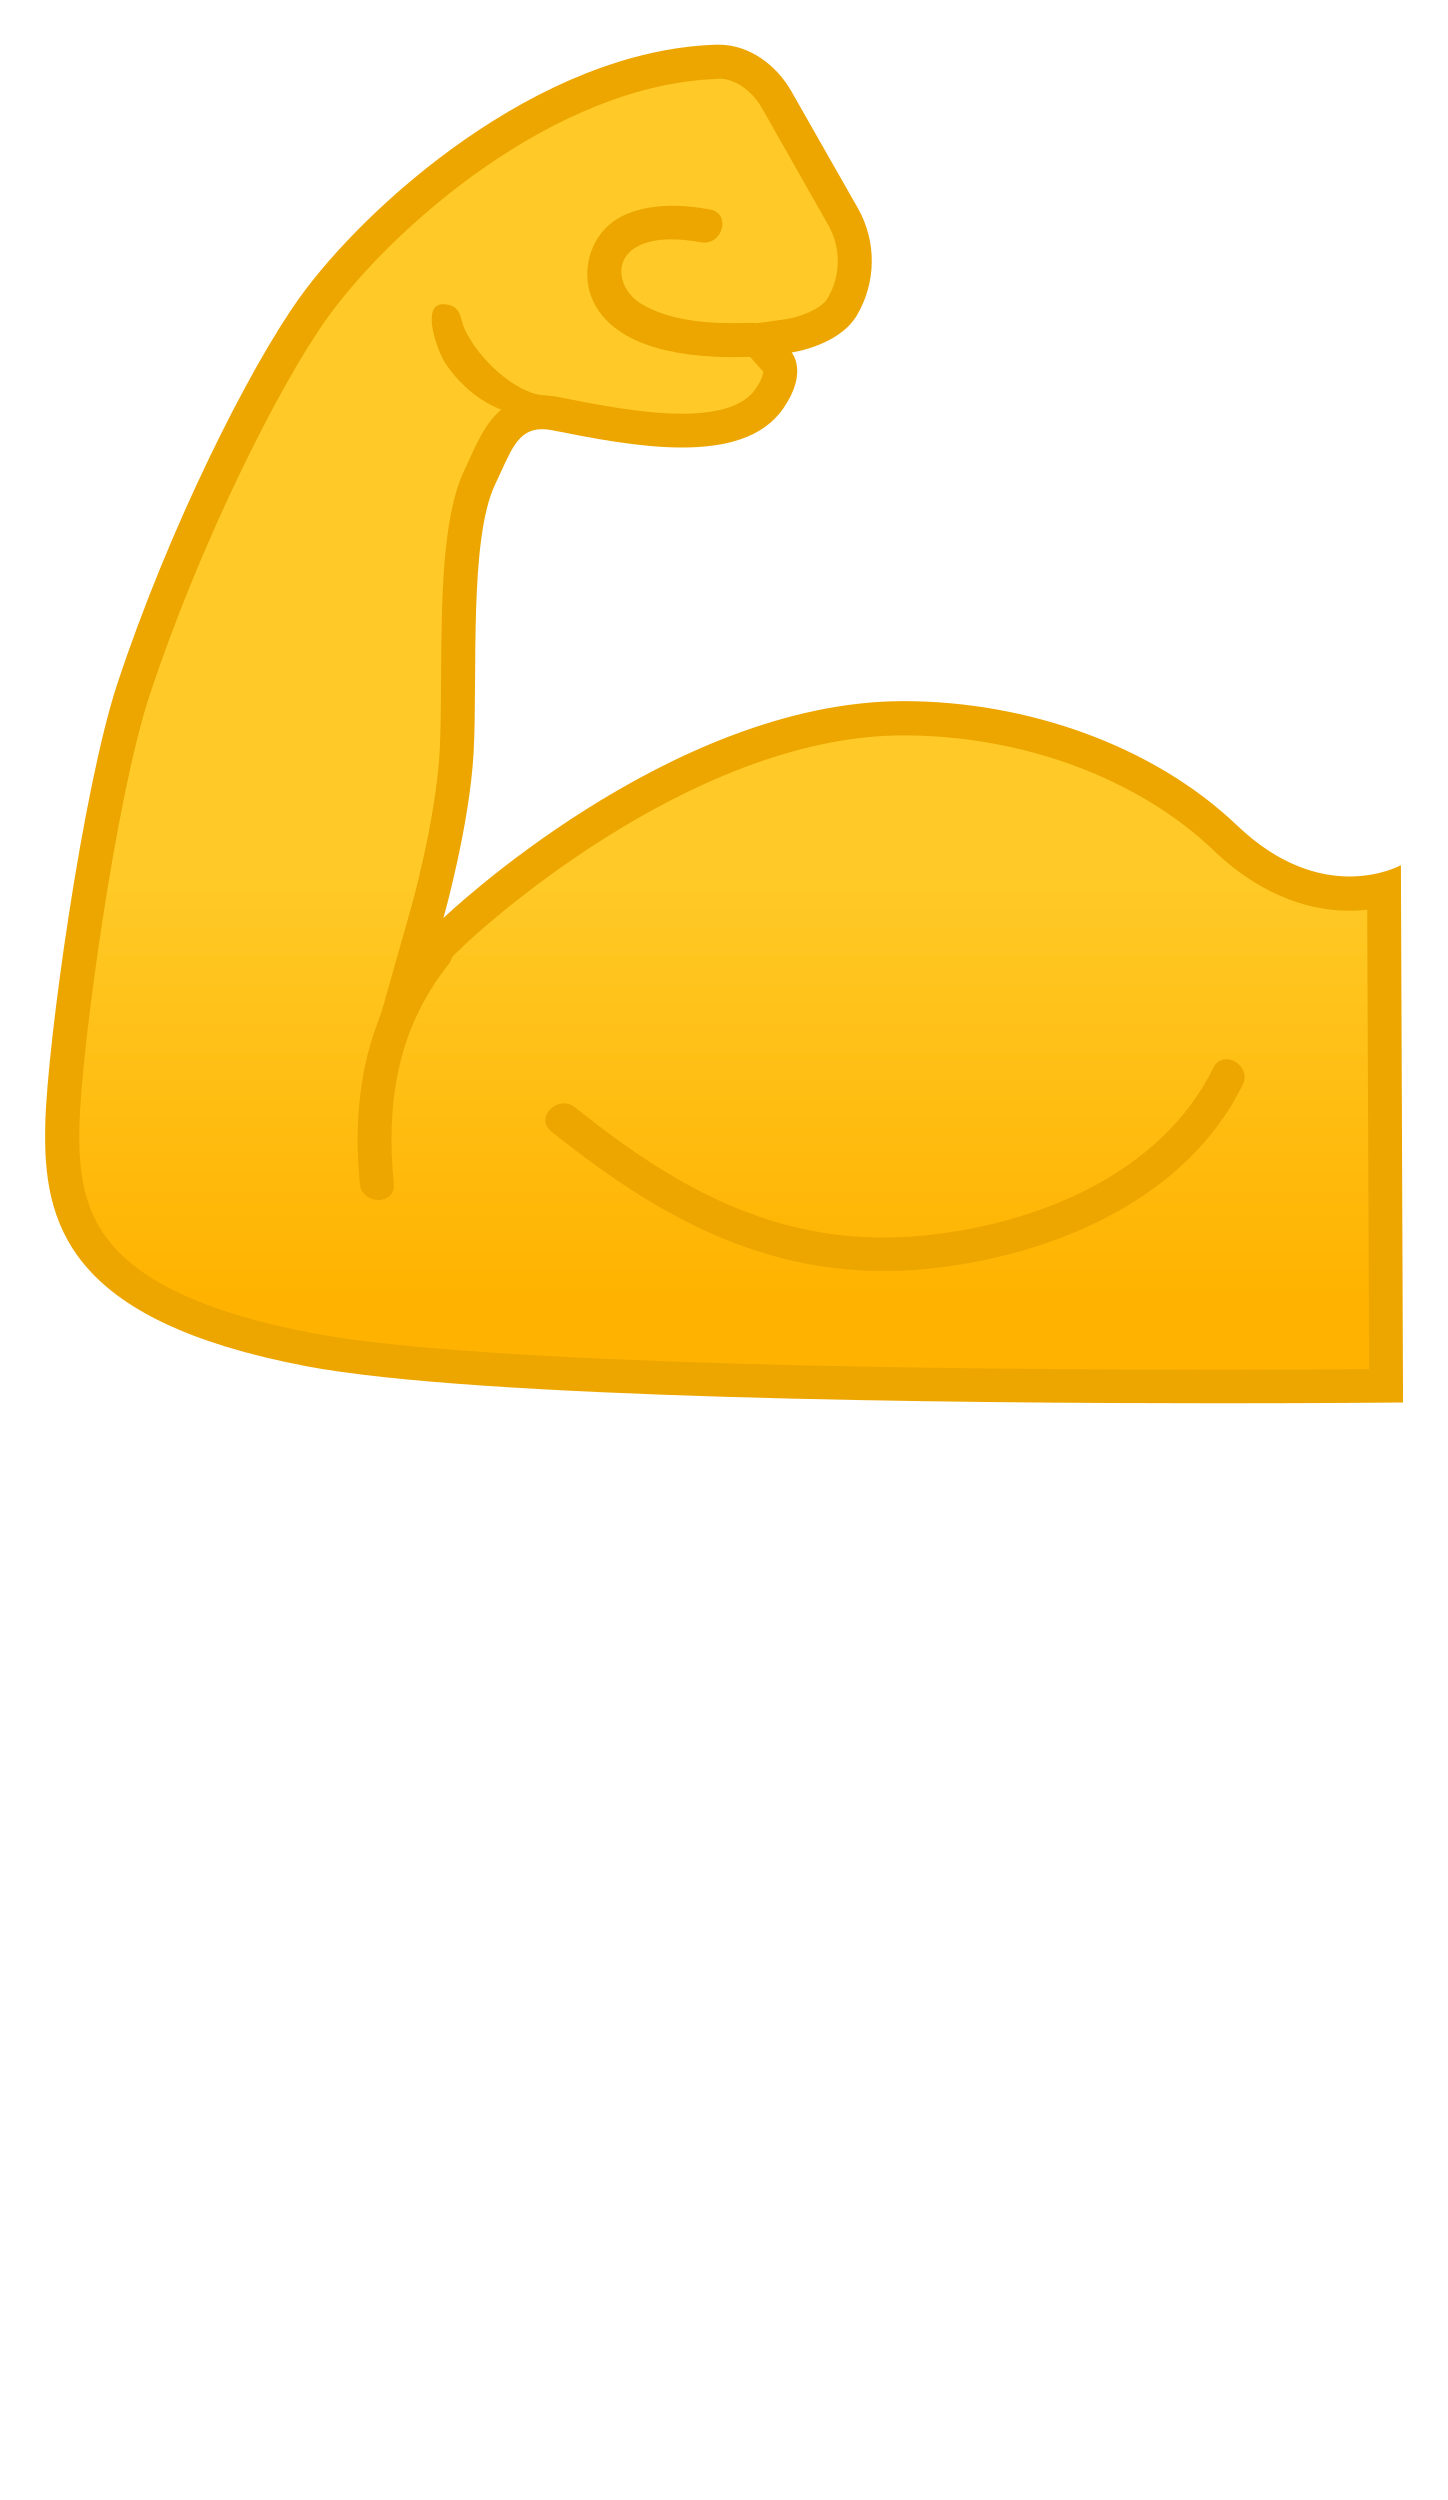
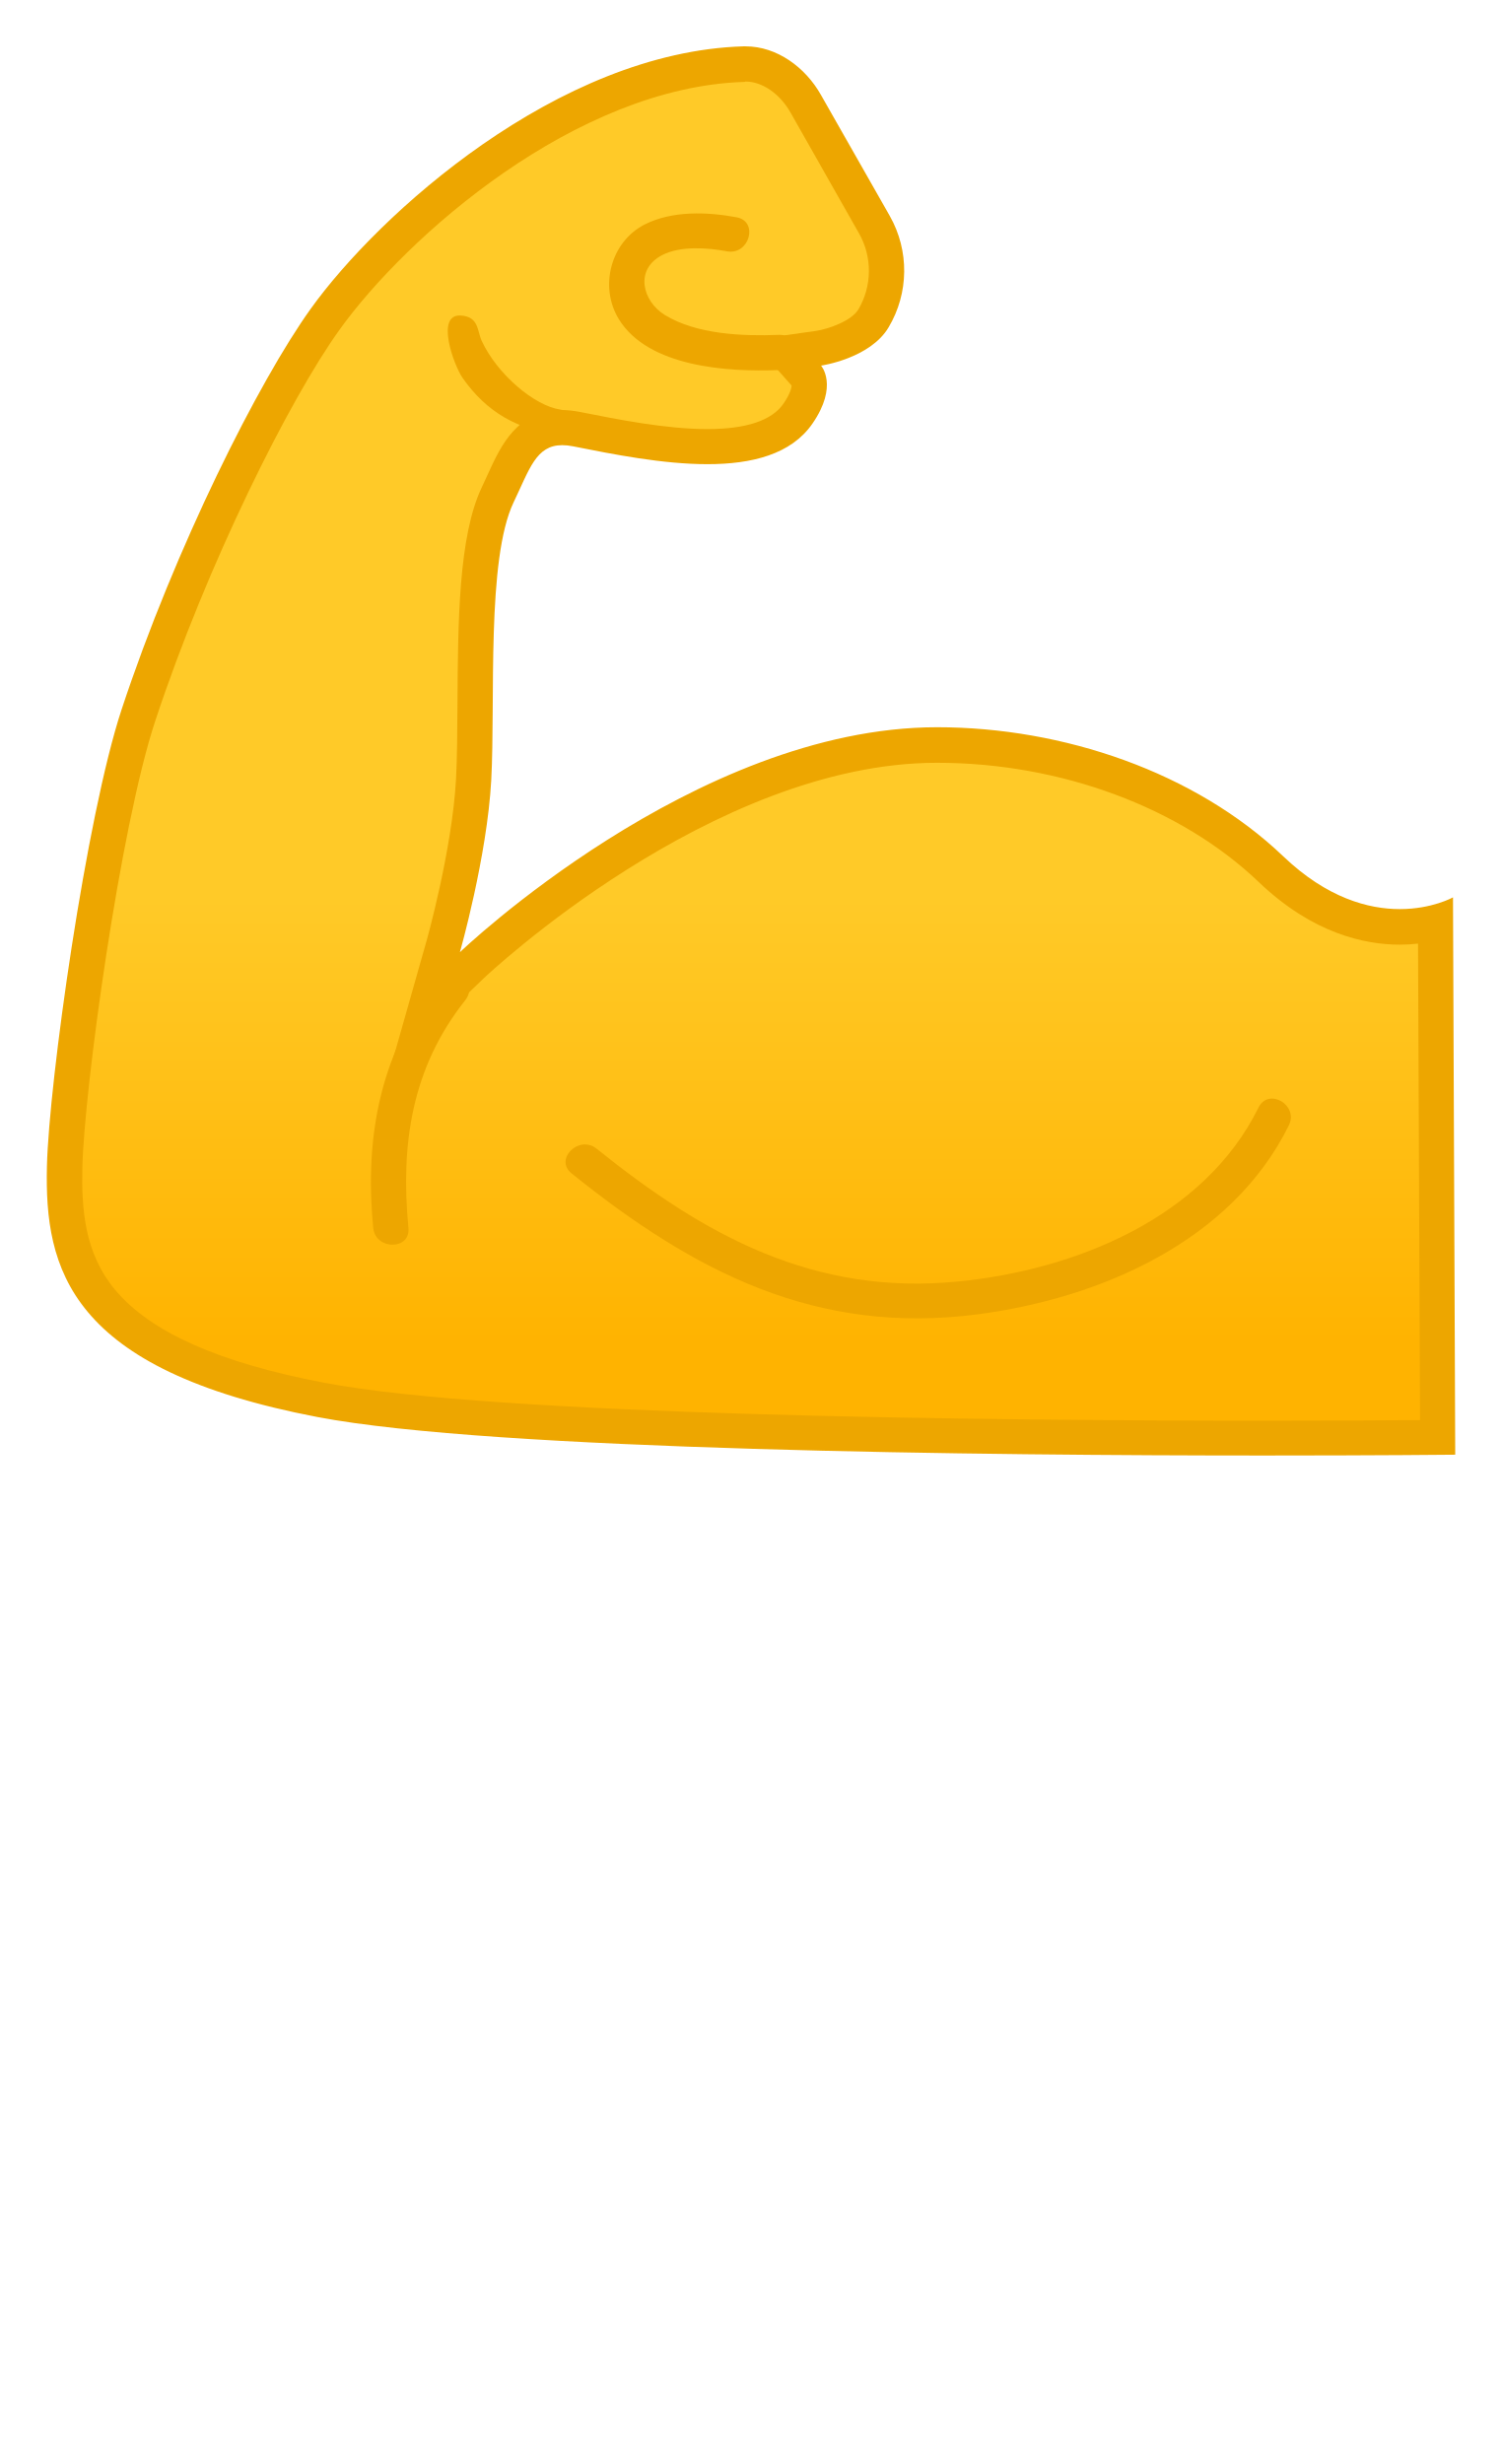
- <svg xmlns="http://www.w3.org/2000/svg" xmlns:xlink="http://www.w3.org/1999/xlink" enable-background="new 0 0 128 128" viewBox="0 0 128 221">
+ <svg xmlns="http://www.w3.org/2000/svg" xmlns:xlink="http://www.w3.org/1999/xlink" enable-background="new 0 0 128 128" viewBox="0 0 128 210">
  <linearGradient id="h" x1="63.997" x2="63.997" y1="114.69" y2="18.798" gradientUnits="userSpaceOnUse">
    <stop stop-color="#FFB300" offset="0" />
    <stop stop-color="#FFCA28" offset=".401" />
  </linearGradient>
  <path d="m107.76 122.55c-23.67 0-65.6-0.42-80.43-3.25-20.5-3.91-22.03-11.96-21.84-19.87 0.16-6.73 3.24-29.26 6.28-38.48 4.6-13.94 11.63-27.8 15.91-33.76 5.87-8.17 20.75-21.3 35.71-21.75h0.14c1.98 0 3.95 1.3 5.13 3.39l5.85 10.32c1.4 2.48 1.37 5.53-0.08 7.97-1.19 2-4.65 2.54-4.68 2.55l-2.75 0.4 1.85 2.09c-0.01 0 0.61 0.98-0.85 3.1-1.3 1.89-3.83 2.8-7.72 2.8-3.65 0-7.81-0.83-11.15-1.49-0.43-0.08-0.84-0.13-1.22-0.13-2.88 0-3.89 2.22-4.96 4.56-0.17 0.37-0.34 0.75-0.54 1.15-1.84 3.84-1.89 11.31-1.93 17.9-0.01 2.34-0.03 4.55-0.12 6.35-0.33 6.25-2.59 14.25-2.61 14.33l-1.51 5.31 3.99-3.82c0.2-0.19 19.82-18.75 39.63-18.75 10.89 0 21.54 3.96 28.46 10.58 4.25 4.06 8.31 4.92 10.97 4.92 1.18 0 2.22-0.17 3.05-0.37l0.18 43.88c-2.47 0.04-7.82 0.07-14.76 0.07z" fill="url(#h)" />
  <path d="m63.54 6.95c1.42 0 2.92 1.03 3.83 2.63l5.85 10.32c1.14 2.01 1.11 4.49-0.06 6.47-0.57 0.96-2.5 1.66-3.6 1.83l-5.53 0.78 3.44 3.88c-0.01 0.2-0.12 0.71-0.7 1.55-0.99 1.43-3.17 2.16-6.49 2.16-3.5 0-7.58-0.81-10.85-1.46-0.52-0.1-1.03-0.16-1.51-0.16-3.84 0-5.22 3.02-6.33 5.44-0.16 0.36-0.33 0.73-0.52 1.13-1.99 4.15-2.04 11.46-2.08 18.54-0.01 2.32-0.03 4.51-0.12 6.28-0.32 6.08-2.53 13.93-2.56 14.01l-3.01 10.61 7.97-7.62c0.19-0.18 19.4-18.33 38.59-18.33 10.52 0 20.77 3.8 27.43 10.17 4.61 4.41 9.07 5.33 12.01 5.33 0.55 0 1.07-0.03 1.56-0.09l0.17 40.61c-2.82 0.02-7.49 0.05-13.25 0.05-23.62 0-65.43-0.42-80.14-3.23-8.97-1.71-14.79-4.3-17.82-7.91-2.61-3.11-2.88-6.86-2.8-10.45 0.16-6.66 3.2-28.94 6.21-38.04 4.39-13.3 11.43-27.4 15.71-33.35 5.7-7.94 20.12-20.69 34.53-21.12l0.07-0.03m0-3h-0.18c-15.81 0.47-31.1 14.31-36.88 22.37-4.41 6.15-11.54 20.3-16.12 34.16-3.02 9.16-6.19 31.77-6.36 38.91-0.21 8.73 1.85 17.33 23.06 21.38 14.99 2.86 57.22 3.28 80.7 3.28 9.75 0 16.27-0.07 16.27-0.07l-0.19-47.5s-1.78 1-4.54 1c-2.64 0-6.18-0.92-9.93-4.5-7.5-7.17-18.76-11-29.5-11-20.67 0-40.67 19.17-40.67 19.17s2.32-8.17 2.67-14.67c0.36-6.79-0.42-18.82 1.91-23.68 1.35-2.81 1.9-4.86 4.14-4.86 0.28 0 0.59 0.03 0.93 0.1 3.46 0.69 7.66 1.52 11.44 1.52s7.14-0.83 8.95-3.45c2.25-3.25 0.74-4.95 0.74-4.95s4.17-0.59 5.76-3.27c1.73-2.91 1.77-6.53 0.1-9.48l-5.87-10.32c-1.33-2.35-3.74-4.14-6.43-4.14z" fill="#EDA600" />
  <path d="m62.78 18.52c-2.51-0.47-5.5-0.57-7.83 0.61-2.89 1.47-3.9 5.28-2.22 8.05 2.52 4.13 9.33 4.53 13.64 4.36 1.92-0.08 1.93-3.08 0-3-3.11 0.12-6.99-0.04-9.7-1.69-1.94-1.19-2.6-3.91-0.21-5.12 1.54-0.79 3.85-0.62 5.51-0.31 1.9 0.34 2.71-2.55 0.81-2.9z" fill="#EDA600" />
  <path d="m37.53 83.13c-5.05 6.35-6.49 13.53-5.72 21.52 0.18 1.9 3.19 1.92 3 0-0.69-7.12 0.29-13.67 4.84-19.4 1.19-1.5-0.92-3.64-2.12-2.12z" fill="#EDA600" />
  <path d="m47.77 34.91c-2.22-0.32-5.39-3.01-6.71-5.85-0.4-0.86-0.23-2.08-1.8-2.17-2.17-0.12-0.58 4.24 0.16 5.31 2.03 2.91 4.78 4.54 8.38 4.8 1.93 0.14 1.95-1.81-0.03-2.09z" fill="#EDA600" />
  <path d="m48.72 100.01c10.42 8.38 20.88 13.82 34.65 12 10.45-1.38 21.6-6.22 26.48-16.1 0.85-1.73-1.73-3.25-2.59-1.51-4.65 9.42-15.64 13.84-25.61 14.82-12.24 1.21-21.54-3.87-30.8-11.32-1.5-1.21-3.64 0.9-2.13 2.11z" fill="#EDA600" />
  <g display="none">
    <g display="inline">
      <g opacity=".6">
        <circle cx="64" cy="64" r="28" fill="none" opacity=".61" stroke="#000" stroke-miterlimit="10" stroke-width=".263" />
        <line x1="84" x2="84" y2="128" fill="none" opacity=".61" stroke="#000" stroke-miterlimit="10" stroke-width=".25" />
        <line x1="44" x2="44" y2="128" fill="none" opacity=".61" stroke="#000" stroke-miterlimit="10" stroke-width=".25" />
        <line x1="64" x2="64" y2="128" fill="none" opacity=".61" stroke="#000" stroke-miterlimit="10" stroke-width=".25" />
        <line x1="128" y1="64" y2="64" fill="none" opacity=".61" stroke="#000" stroke-miterlimit="10" stroke-width=".25" />
        <line x1="128" y1="44" y2="44" fill="none" opacity=".61" stroke="#000" stroke-miterlimit="10" stroke-width=".25" />
        <line x1="128" y1="83.75" y2="83.75" fill="none" opacity=".61" stroke="#000" stroke-miterlimit="10" stroke-width=".25" />
        <line x1="128" y1="128" fill="none" opacity=".61" stroke="#000" stroke-miterlimit="10" stroke-width=".25" />
        <line x2="128" y1="128" fill="none" opacity=".61" stroke="#000" stroke-miterlimit="10" stroke-width=".25" />
        <g opacity=".61">
          <path d="M64,4.26c32.94,0,59.74,26.8,59.74,59.74S96.94,123.74,64,123.74S4.26,96.94,4.26,64S31.06,4.26,64,4.26 M64,4 C30.86,4,4,30.86,4,64s26.86,60,60,60s60-26.86,60-60S97.14,4,64,4L64,4z" />
        </g>
        <path d="m107.97 115.97h-87.94c-4.42 0-8.03-3.61-8.03-8.03v-87.91c0-4.42 3.61-8.03 8.03-8.03h87.94c4.42 0 8.03 3.61 8.03 8.03v87.91c0 4.42-3.61 8.03-8.03 8.03z" fill="none" opacity=".61" stroke="#000" stroke-miterlimit="10" stroke-width=".258" />
        <path d="m100 124h-72c-4.4 0-8-3.6-8-8v-104c0-4.4 3.6-8 8-8h72c4.4 0 8 3.6 8 8v104c0 4.4-3.6 8-8 8z" fill="none" opacity=".61" stroke="#000" stroke-miterlimit="10" stroke-width=".263" />
        <path d="M113.77,108H14.23 C8.6,108,4,103.4,4,97.77V30.28c0-5.63,4.6-10.23,10.23-10.23h99.54c5.63,0,10.23,4.6,10.23,10.23v67.48 C124,103.4,119.4,108,113.77,108z" fill="none" opacity=".61" stroke="#000" stroke-miterlimit="10" stroke-width=".263" />
      </g>
      <g opacity=".2">
        <defs>
          <rect id="i" width="128" height="128" opacity=".2" />
        </defs>
        <clipPath id="d">
          <use xlink:href="#i" />
        </clipPath>
        <g clip-path="url(#d)">
          <g fill="none" stroke="#000" stroke-miterlimit="10" stroke-width=".25">
            <line x1="-28" x2="-28" y1="160" y2="-32" />
            <line x1="-24" x2="-24" y1="160" y2="-32" />
            <line x1="-20" x2="-20" y1="160" y2="-32" />
            <line x1="-16" x2="-16" y1="160" y2="-32" />
            <line x1="-12" x2="-12" y1="160" y2="-32" />
            <line x1="-8" x2="-8" y1="160" y2="-32" />
            <line x1="-4" x2="-4" y1="160" y2="-32" />
            <line y1="160" y2="-32" />
            <line x1="4" x2="4" y1="160" y2="-32" />
            <line x1="8" x2="8" y1="160" y2="-32" />
            <line x1="12" x2="12" y1="160" y2="-32" />
            <line x1="16" x2="16" y1="160" y2="-32" />
            <line x1="20" x2="20" y1="160" y2="-32" />
            <line x1="24" x2="24" y1="160" y2="-32" />
            <line x1="28" x2="28" y1="160" y2="-32" />
            <line x1="32" x2="32" y1="160" y2="-32" />
            <line x1="36" x2="36" y1="160" y2="-32" />
            <line x1="40" x2="40" y1="160" y2="-32" />
            <line x1="44" x2="44" y1="160" y2="-32" />
            <line x1="48" x2="48" y1="160" y2="-32" />
            <line x1="52" x2="52" y1="160" y2="-32" />
            <line x1="56" x2="56" y1="160" y2="-32" />
            <line x1="60" x2="60" y1="160" y2="-32" />
            <line x1="64" x2="64" y1="160" y2="-32" />
            <line x1="68" x2="68" y1="160" y2="-32" />
            <line x1="72" x2="72" y1="160" y2="-32" />
            <line x1="76" x2="76" y1="160" y2="-32" />
            <line x1="80" x2="80" y1="160" y2="-32" />
            <line x1="84" x2="84" y1="160" y2="-32" />
            <line x1="88" x2="88" y1="160" y2="-32" />
            <line x1="92" x2="92" y1="160" y2="-32" />
            <line x1="96" x2="96" y1="160" y2="-32" />
            <line x1="100" x2="100" y1="160" y2="-32" />
            <line x1="104" x2="104" y1="160" y2="-32" />
            <line x1="108" x2="108" y1="160" y2="-32" />
            <line x1="112" x2="112" y1="160" y2="-32" />
            <line x1="116" x2="116" y1="160" y2="-32" />
            <line x1="120" x2="120" y1="160" y2="-32" />
            <line x1="124" x2="124" y1="160" y2="-32" />
            <line x1="128" x2="128" y1="160" y2="-32" />
            <line x1="132" x2="132" y1="160" y2="-32" />
            <line x1="136" x2="136" y1="160" y2="-32" />
            <line x1="137" x2="137" y1="166.05" y2="-25.95" />
            <line x1="144" x2="144" y1="160" y2="-32" />
            <line x1="148" x2="148" y1="160" y2="-32" />
            <line x1="152" x2="152" y1="160" y2="-32" />
            <line x1="156" x2="156" y1="160" y2="-32" />
          </g>
          <g fill="none" stroke="#000" stroke-miterlimit="10" stroke-width=".25">
            <line x1="-32" x2="160" y1="-28" y2="-28" />
            <line x1="-32" x2="160" y1="-24" y2="-24" />
            <line x1="-32" x2="160" y1="-20" y2="-20" />
            <line x1="-32" x2="160" y1="-16" y2="-16" />
            <line x1="-32" x2="160" y1="-12" y2="-12" />
            <line x1="-32" x2="160" y1="-8" y2="-8" />
            <line x1="-32" x2="160" y1="-4" y2="-4" />
            <line x1="-32" x2="160" />
            <line x1="-32" x2="160" y1="4" y2="4" />
            <line x1="-32" x2="160" y1="8" y2="8" />
            <line x1="-32" x2="160" y1="12" y2="12" />
            <line x1="-32" x2="160" y1="16" y2="16" />
            <line x1="-32" x2="160" y1="20" y2="20" />
            <line x1="-32" x2="160" y1="24" y2="24" />
            <line x1="-32" x2="160" y1="28" y2="28" />
            <line x1="-32" x2="160" y1="32" y2="32" />
            <line x1="-32" x2="160" y1="36" y2="36" />
            <line x1="-32" x2="160" y1="40" y2="40" />
            <line x1="-32" x2="160" y1="44" y2="44" />
            <line x1="-32" x2="160" y1="48" y2="48" />
            <line x1="-32" x2="160" y1="52" y2="52" />
            <line x1="-32" x2="160" y1="56" y2="56" />
            <line x1="-32" x2="160" y1="60" y2="60" />
            <line x1="-32" x2="160" y1="64" y2="64" />
            <line x1="-32" x2="160" y1="68" y2="68" />
            <line x1="-32" x2="160" y1="72" y2="72" />
            <line x1="-32" x2="160" y1="76" y2="76" />
            <line x1="-32" x2="160" y1="80" y2="80" />
            <line x1="-32" x2="160" y1="84" y2="84" />
            <line x1="-32" x2="160" y1="88" y2="88" />
            <line x1="-32" x2="160" y1="92" y2="92" />
            <line x1="-32" x2="160" y1="96" y2="96" />
            <line x1="-32" x2="160" y1="100" y2="100" />
            <line x1="-32" x2="160" y1="104" y2="104" />
            <line x1="-32" x2="160" y1="108" y2="108" />
            <line x1="-32" x2="160" y1="112" y2="112" />
            <line x1="-32" x2="160" y1="116" y2="116" />
            <line x1="-32" x2="160" y1="120" y2="120" />
            <line x1="-32" x2="160" y1="124" y2="124" />
            <line x1="-32" x2="160" y1="128" y2="128" />
            <line x1="-32" x2="160" y1="132" y2="132" />
            <line x1="-32" x2="160" y1="136" y2="136" />
            <line x1="-32" x2="160" y1="140" y2="140" />
            <line x1="-32" x2="160" y1="144" y2="144" />
            <line x1="-32" x2="160" y1="148" y2="148" />
            <line x1="-32" x2="160" y1="152" y2="152" />
            <line x1="-32" x2="160" y1="156" y2="156" />
          </g>
          <path d="m159.75-31.75v191.5h-191.5v-191.5h191.5m0.25-0.25h-192v192h192v-192z" />
        </g>
      </g>
      <g fill="#F44336">
        <rect width="4" height="128" opacity=".3" />
        <rect x="124" width="4" height="128" opacity=".3" />
        <rect transform="matrix(-1.837e-16 1 -1 -1.837e-16 66 -62)" x="62" y="-58" width="4" height="120" opacity=".3" />
        <rect transform="matrix(-1.837e-16 1 -1 -1.837e-16 190 62)" x="62" y="66" width="4" height="120" opacity=".3" />
      </g>
    </g>
    <g display="inline">
      <g opacity=".6">
        <circle cx="64" cy="198" r="28" fill="none" opacity=".61" stroke="#000" stroke-miterlimit="10" stroke-width=".263" />
        <line x1="84" x2="84" y1="134" y2="262" fill="none" opacity=".61" stroke="#000" stroke-miterlimit="10" stroke-width=".25" />
        <line x1="44" x2="44" y1="134" y2="262" fill="none" opacity=".61" stroke="#000" stroke-miterlimit="10" stroke-width=".25" />
        <line x1="64" x2="64" y1="134" y2="262" fill="none" opacity=".61" stroke="#000" stroke-miterlimit="10" stroke-width=".25" />
        <line x1="128" y1="198" y2="198" fill="none" opacity=".61" stroke="#000" stroke-miterlimit="10" stroke-width=".25" />
        <line x1="128" y1="178" y2="178" fill="none" opacity=".61" stroke="#000" stroke-miterlimit="10" stroke-width=".25" />
        <line x1="128" y1="217.75" y2="217.75" fill="none" opacity=".61" stroke="#000" stroke-miterlimit="10" stroke-width=".25" />
        <line x1="128" y1="262" y2="134" fill="none" opacity=".61" stroke="#000" stroke-miterlimit="10" stroke-width=".25" />
        <line x2="128" y1="262" y2="134" fill="none" opacity=".61" stroke="#000" stroke-miterlimit="10" stroke-width=".25" />
        <g opacity=".61">
          <path d="m64 138.26c32.94 0 59.74 26.8 59.74 59.74s-26.8 59.74-59.74 59.74-59.74-26.8-59.74-59.74 26.8-59.74 59.74-59.74m0-0.26c-33.14 0-60 26.86-60 60s26.86 60 60 60 60-26.86 60-60-26.86-60-60-60z" />
        </g>
        <path d="m107.97 249.97h-87.94c-4.42 0-8.03-3.61-8.03-8.03v-87.91c0-4.42 3.61-8.03 8.03-8.03h87.94c4.42 0 8.03 3.61 8.03 8.03v87.91c0 4.42-3.61 8.03-8.03 8.03z" fill="none" opacity=".61" stroke="#000" stroke-miterlimit="10" stroke-width=".258" />
        <path d="m100 258h-72c-4.4 0-8-3.6-8-8v-104c0-4.4 3.6-8 8-8h72c4.4 0 8 3.6 8 8v104c0 4.4-3.6 8-8 8z" fill="none" opacity=".61" stroke="#000" stroke-miterlimit="10" stroke-width=".263" />
        <path d="M113.77,242H14.23 C8.6,242,4,237.4,4,231.77v-67.48c0-5.63,4.6-10.23,10.23-10.23h99.54c5.63,0,10.23,4.6,10.23,10.23v67.48 C124,237.4,119.4,242,113.77,242z" fill="none" opacity=".61" stroke="#000" stroke-miterlimit="10" stroke-width=".263" />
      </g>
      <g opacity=".2">
        <defs>
          <rect id="f" y="134" width="128" height="128" opacity=".2" />
        </defs>
        <clipPath id="c">
          <use xlink:href="#f" />
        </clipPath>
        <g clip-path="url(#c)">
          <g fill="none" stroke="#000" stroke-miterlimit="10" stroke-width=".25">
            <line x1="-28" x2="-28" y1="294" y2="102" />
            <line x1="-24" x2="-24" y1="294" y2="102" />
            <line x1="-20" x2="-20" y1="294" y2="102" />
            <line x1="-16" x2="-16" y1="294" y2="102" />
            <line x1="-12" x2="-12" y1="294" y2="102" />
            <line x1="-8" x2="-8" y1="294" y2="102" />
            <line x1="-4" x2="-4" y1="294" y2="102" />
            <line y1="294" y2="102" />
            <line x1="4" x2="4" y1="294" y2="102" />
            <line x1="8" x2="8" y1="294" y2="102" />
            <line x1="12" x2="12" y1="294" y2="102" />
            <line x1="16" x2="16" y1="294" y2="102" />
            <line x1="20" x2="20" y1="294" y2="102" />
            <line x1="24" x2="24" y1="294" y2="102" />
            <line x1="28" x2="28" y1="294" y2="102" />
            <line x1="32" x2="32" y1="294" y2="102" />
            <line x1="36" x2="36" y1="294" y2="102" />
            <line x1="40" x2="40" y1="294" y2="102" />
            <line x1="44" x2="44" y1="294" y2="102" />
            <line x1="48" x2="48" y1="294" y2="102" />
            <line x1="52" x2="52" y1="294" y2="102" />
            <line x1="56" x2="56" y1="294" y2="102" />
            <line x1="60" x2="60" y1="294" y2="102" />
            <line x1="64" x2="64" y1="294" y2="102" />
            <line x1="68" x2="68" y1="294" y2="102" />
            <line x1="72" x2="72" y1="294" y2="102" />
            <line x1="76" x2="76" y1="294" y2="102" />
            <line x1="80" x2="80" y1="294" y2="102" />
            <line x1="84" x2="84" y1="294" y2="102" />
            <line x1="88" x2="88" y1="294" y2="102" />
            <line x1="92" x2="92" y1="294" y2="102" />
            <line x1="96" x2="96" y1="294" y2="102" />
            <line x1="100" x2="100" y1="294" y2="102" />
            <line x1="104" x2="104" y1="294" y2="102" />
            <line x1="108" x2="108" y1="294" y2="102" />
            <line x1="112" x2="112" y1="294" y2="102" />
            <line x1="116" x2="116" y1="294" y2="102" />
            <line x1="120" x2="120" y1="294" y2="102" />
            <line x1="124" x2="124" y1="294" y2="102" />
            <line x1="128" x2="128" y1="294" y2="102" />
            <line x1="132" x2="132" y1="294" y2="102" />
            <line x1="136" x2="136" y1="294" y2="102" />
            <line x1="137" x2="137" y1="300.05" y2="108.05" />
            <line x1="144" x2="144" y1="294" y2="102" />
            <line x1="148" x2="148" y1="294" y2="102" />
            <line x1="152" x2="152" y1="294" y2="102" />
            <line x1="156" x2="156" y1="294" y2="102" />
          </g>
          <g fill="none" stroke="#000" stroke-miterlimit="10" stroke-width=".25">
            <line x1="-32" x2="160" y1="106" y2="106" />
            <line x1="-32" x2="160" y1="110" y2="110" />
            <line x1="-32" x2="160" y1="114" y2="114" />
            <line x1="-32" x2="160" y1="118" y2="118" />
            <line x1="-32" x2="160" y1="122" y2="122" />
            <line x1="-32" x2="160" y1="126" y2="126" />
            <line x1="-32" x2="160" y1="130" y2="130" />
            <line x1="-32" x2="160" y1="134" y2="134" />
            <line x1="-32" x2="160" y1="138" y2="138" />
            <line x1="-32" x2="160" y1="142" y2="142" />
            <line x1="-32" x2="160" y1="146" y2="146" />
            <line x1="-32" x2="160" y1="150" y2="150" />
            <line x1="-32" x2="160" y1="154" y2="154" />
            <line x1="-32" x2="160" y1="158" y2="158" />
            <line x1="-32" x2="160" y1="162" y2="162" />
            <line x1="-32" x2="160" y1="166" y2="166" />
            <line x1="-32" x2="160" y1="170" y2="170" />
            <line x1="-32" x2="160" y1="174" y2="174" />
            <line x1="-32" x2="160" y1="178" y2="178" />
            <line x1="-32" x2="160" y1="182" y2="182" />
            <line x1="-32" x2="160" y1="186" y2="186" />
            <line x1="-32" x2="160" y1="190" y2="190" />
            <line x1="-32" x2="160" y1="194" y2="194" />
            <line x1="-32" x2="160" y1="198" y2="198" />
            <line x1="-32" x2="160" y1="202" y2="202" />
            <line x1="-32" x2="160" y1="206" y2="206" />
            <line x1="-32" x2="160" y1="210" y2="210" />
            <line x1="-32" x2="160" y1="214" y2="214" />
            <line x1="-32" x2="160" y1="218" y2="218" />
            <line x1="-32" x2="160" y1="222" y2="222" />
            <line x1="-32" x2="160" y1="226" y2="226" />
            <line x1="-32" x2="160" y1="230" y2="230" />
            <line x1="-32" x2="160" y1="234" y2="234" />
            <line x1="-32" x2="160" y1="238" y2="238" />
            <line x1="-32" x2="160" y1="242" y2="242" />
            <line x1="-32" x2="160" y1="246" y2="246" />
            <line x1="-32" x2="160" y1="250" y2="250" />
            <line x1="-32" x2="160" y1="254" y2="254" />
            <line x1="-32" x2="160" y1="258" y2="258" />
            <line x1="-32" x2="160" y1="262" y2="262" />
            <line x1="-32" x2="160" y1="266" y2="266" />
            <line x1="-32" x2="160" y1="270" y2="270" />
            <line x1="-32" x2="160" y1="274" y2="274" />
            <line x1="-32" x2="160" y1="278" y2="278" />
            <line x1="-32" x2="160" y1="282" y2="282" />
            <line x1="-32" x2="160" y1="286" y2="286" />
            <line x1="-32" x2="160" y1="290" y2="290" />
          </g>
          <path d="m159.75 102.25v191.5h-191.5v-191.5h191.5m0.25-0.25h-192v192h192v-192z" />
        </g>
      </g>
      <g fill="#F44336">
        <rect y="134" width="4" height="128" opacity=".3" />
        <rect x="124" y="134" width="4" height="128" opacity=".3" />
        <rect transform="matrix(-1.837e-16 1 -1 -1.837e-16 200 72)" x="62" y="76" width="4" height="120" opacity=".3" />
        <rect transform="matrix(-1.837e-16 1 -1 -1.837e-16 324 196)" x="62" y="200" width="4" height="120" opacity=".3" />
      </g>
    </g>
    <g display="inline">
      <g opacity=".6">
        <circle cx="198" cy="64" r="28" fill="none" opacity=".61" stroke="#000" stroke-miterlimit="10" stroke-width=".263" />
        <line x1="218" x2="218" y2="128" fill="none" opacity=".61" stroke="#000" stroke-miterlimit="10" stroke-width=".25" />
        <line x1="178" x2="178" y2="128" fill="none" opacity=".61" stroke="#000" stroke-miterlimit="10" stroke-width=".25" />
        <line x1="198" x2="198" y2="128" fill="none" opacity=".61" stroke="#000" stroke-miterlimit="10" stroke-width=".25" />
        <line x1="262" x2="134" y1="64" y2="64" fill="none" opacity=".61" stroke="#000" stroke-miterlimit="10" stroke-width=".25" />
        <line x1="262" x2="134" y1="44" y2="44" fill="none" opacity=".61" stroke="#000" stroke-miterlimit="10" stroke-width=".25" />
        <line x1="262" x2="134" y1="83.75" y2="83.75" fill="none" opacity=".61" stroke="#000" stroke-miterlimit="10" stroke-width=".25" />
        <line x1="262" x2="134" y1="128" fill="none" opacity=".61" stroke="#000" stroke-miterlimit="10" stroke-width=".25" />
        <line x1="134" x2="262" y1="128" fill="none" opacity=".61" stroke="#000" stroke-miterlimit="10" stroke-width=".25" />
        <g opacity=".61">
          <path d="m198 4.26c32.94 0 59.74 26.8 59.74 59.74s-26.8 59.74-59.74 59.74-59.74-26.8-59.74-59.74 26.8-59.74 59.74-59.74m0-0.26c-33.14 0-60 26.86-60 60s26.86 60 60 60 60-26.86 60-60-26.86-60-60-60z" />
        </g>
        <path d="m241.97 115.97h-87.94c-4.42 0-8.03-3.61-8.03-8.03v-87.91c0-4.42 3.61-8.03 8.03-8.03h87.94c4.42 0 8.03 3.61 8.03 8.03v87.91c0 4.42-3.61 8.03-8.03 8.03z" fill="none" opacity=".61" stroke="#000" stroke-miterlimit="10" stroke-width=".258" />
        <path d="m234 124h-72c-4.4 0-8-3.6-8-8v-104c0-4.4 3.6-8 8-8h72c4.4 0 8 3.6 8 8v104c0 4.4-3.6 8-8 8z" fill="none" opacity=".61" stroke="#000" stroke-miterlimit="10" stroke-width=".263" />
        <path d="m247.77 108h-99.54c-5.63 0-10.23-4.6-10.23-10.23v-67.49c0-5.63 4.6-10.23 10.23-10.23h99.54c5.63 0 10.23 4.6 10.23 10.23v67.48c0 5.64-4.6 10.24-10.23 10.24z" fill="none" opacity=".61" stroke="#000" stroke-miterlimit="10" stroke-width=".263" />
      </g>
      <g opacity=".2">
        <defs>
          <rect id="e" x="134" width="128" height="128" opacity=".2" />
        </defs>
        <clipPath id="b">
          <use xlink:href="#e" />
        </clipPath>
        <g clip-path="url(#b)">
          <g fill="none" stroke="#000" stroke-miterlimit="10" stroke-width=".25">
            <line x1="106" x2="106" y1="160" y2="-32" />
            <line x1="110" x2="110" y1="160" y2="-32" />
            <line x1="114" x2="114" y1="160" y2="-32" />
            <line x1="118" x2="118" y1="160" y2="-32" />
            <line x1="122" x2="122" y1="160" y2="-32" />
            <line x1="126" x2="126" y1="160" y2="-32" />
            <line x1="130" x2="130" y1="160" y2="-32" />
            <line x1="134" x2="134" y1="160" y2="-32" />
            <line x1="138" x2="138" y1="160" y2="-32" />
            <line x1="142" x2="142" y1="160" y2="-32" />
            <line x1="146" x2="146" y1="160" y2="-32" />
            <line x1="150" x2="150" y1="160" y2="-32" />
            <line x1="154" x2="154" y1="160" y2="-32" />
            <line x1="158" x2="158" y1="160" y2="-32" />
            <line x1="162" x2="162" y1="160" y2="-32" />
            <line x1="166" x2="166" y1="160" y2="-32" />
            <line x1="170" x2="170" y1="160" y2="-32" />
            <line x1="174" x2="174" y1="160" y2="-32" />
            <line x1="178" x2="178" y1="160" y2="-32" />
            <line x1="182" x2="182" y1="160" y2="-32" />
            <line x1="186" x2="186" y1="160" y2="-32" />
            <line x1="190" x2="190" y1="160" y2="-32" />
            <line x1="194" x2="194" y1="160" y2="-32" />
            <line x1="198" x2="198" y1="160" y2="-32" />
            <line x1="202" x2="202" y1="160" y2="-32" />
            <line x1="206" x2="206" y1="160" y2="-32" />
            <line x1="210" x2="210" y1="160" y2="-32" />
            <line x1="214" x2="214" y1="160" y2="-32" />
            <line x1="218" x2="218" y1="160" y2="-32" />
            <line x1="222" x2="222" y1="160" y2="-32" />
            <line x1="226" x2="226" y1="160" y2="-32" />
            <line x1="230" x2="230" y1="160" y2="-32" />
            <line x1="234" x2="234" y1="160" y2="-32" />
            <line x1="238" x2="238" y1="160" y2="-32" />
            <line x1="242" x2="242" y1="160" y2="-32" />
            <line x1="246" x2="246" y1="160" y2="-32" />
            <line x1="250" x2="250" y1="160" y2="-32" />
            <line x1="254" x2="254" y1="160" y2="-32" />
            <line x1="258" x2="258" y1="160" y2="-32" />
            <line x1="262" x2="262" y1="160" y2="-32" />
            <line x1="266" x2="266" y1="160" y2="-32" />
            <line x1="270" x2="270" y1="160" y2="-32" />
            <line x1="271" x2="271" y1="166.05" y2="-25.95" />
            <line x1="278" x2="278" y1="160" y2="-32" />
            <line x1="282" x2="282" y1="160" y2="-32" />
            <line x1="286" x2="286" y1="160" y2="-32" />
            <line x1="290" x2="290" y1="160" y2="-32" />
          </g>
          <g fill="none" stroke="#000" stroke-miterlimit="10" stroke-width=".25">
            <line x1="102" x2="294" y1="-28" y2="-28" />
            <line x1="102" x2="294" y1="-24" y2="-24" />
            <line x1="102" x2="294" y1="-20" y2="-20" />
            <line x1="102" x2="294" y1="-16" y2="-16" />
            <line x1="102" x2="294" y1="-12" y2="-12" />
            <line x1="102" x2="294" y1="-8" y2="-8" />
            <line x1="102" x2="294" y1="-4" y2="-4" />
            <line x1="102" x2="294" />
            <line x1="102" x2="294" y1="4" y2="4" />
            <line x1="102" x2="294" y1="8" y2="8" />
            <line x1="102" x2="294" y1="12" y2="12" />
            <line x1="102" x2="294" y1="16" y2="16" />
            <line x1="102" x2="294" y1="20" y2="20" />
            <line x1="102" x2="294" y1="24" y2="24" />
            <line x1="102" x2="294" y1="28" y2="28" />
            <line x1="102" x2="294" y1="32" y2="32" />
            <line x1="102" x2="294" y1="36" y2="36" />
            <line x1="102" x2="294" y1="40" y2="40" />
            <line x1="102" x2="294" y1="44" y2="44" />
            <line x1="102" x2="294" y1="48" y2="48" />
            <line x1="102" x2="294" y1="52" y2="52" />
            <line x1="102" x2="294" y1="56" y2="56" />
            <line x1="102" x2="294" y1="60" y2="60" />
            <line x1="102" x2="294" y1="64" y2="64" />
            <line x1="102" x2="294" y1="68" y2="68" />
            <line x1="102" x2="294" y1="72" y2="72" />
            <line x1="102" x2="294" y1="76" y2="76" />
            <line x1="102" x2="294" y1="80" y2="80" />
            <line x1="102" x2="294" y1="84" y2="84" />
            <line x1="102" x2="294" y1="88" y2="88" />
            <line x1="102" x2="294" y1="92" y2="92" />
            <line x1="102" x2="294" y1="96" y2="96" />
            <line x1="102" x2="294" y1="100" y2="100" />
            <line x1="102" x2="294" y1="104" y2="104" />
            <line x1="102" x2="294" y1="108" y2="108" />
            <line x1="102" x2="294" y1="112" y2="112" />
            <line x1="102" x2="294" y1="116" y2="116" />
            <line x1="102" x2="294" y1="120" y2="120" />
            <line x1="102" x2="294" y1="124" y2="124" />
            <line x1="102" x2="294" y1="128" y2="128" />
            <line x1="102" x2="294" y1="132" y2="132" />
            <line x1="102" x2="294" y1="136" y2="136" />
            <line x1="102" x2="294" y1="140" y2="140" />
            <line x1="102" x2="294" y1="144" y2="144" />
            <line x1="102" x2="294" y1="148" y2="148" />
            <line x1="102" x2="294" y1="152" y2="152" />
            <line x1="102" x2="294" y1="156" y2="156" />
          </g>
          <path d="m293.75-31.75v191.5h-191.5v-191.5h191.5m0.25-0.25h-192v192h192v-192z" />
        </g>
      </g>
      <g fill="#F44336">
        <rect x="134" width="4" height="128" opacity=".3" />
        <rect x="258" width="4" height="128" opacity=".3" />
        <rect transform="matrix(-1.837e-16 1 -1 -1.837e-16 200 -196)" x="196" y="-58" width="4" height="120" opacity=".3" />
        <rect transform="matrix(-1.837e-16 1 -1 -1.837e-16 324 -72)" x="196" y="66" width="4" height="120" opacity=".3" />
      </g>
    </g>
    <g display="inline">
      <g opacity=".6">
        <circle cx="198" cy="198" r="28" fill="none" opacity=".61" stroke="#000" stroke-miterlimit="10" stroke-width=".263" />
        <line x1="218" x2="218" y1="134" y2="262" fill="none" opacity=".61" stroke="#000" stroke-miterlimit="10" stroke-width=".25" />
        <line x1="178" x2="178" y1="134" y2="262" fill="none" opacity=".61" stroke="#000" stroke-miterlimit="10" stroke-width=".25" />
        <line x1="198" x2="198" y1="134" y2="262" fill="none" opacity=".61" stroke="#000" stroke-miterlimit="10" stroke-width=".25" />
        <line x1="262" x2="134" y1="198" y2="198" fill="none" opacity=".61" stroke="#000" stroke-miterlimit="10" stroke-width=".25" />
        <line x1="262" x2="134" y1="178" y2="178" fill="none" opacity=".61" stroke="#000" stroke-miterlimit="10" stroke-width=".25" />
        <line x1="262" x2="134" y1="217.75" y2="217.75" fill="none" opacity=".61" stroke="#000" stroke-miterlimit="10" stroke-width=".25" />
        <line x1="262" x2="134" y1="262" y2="134" fill="none" opacity=".61" stroke="#000" stroke-miterlimit="10" stroke-width=".25" />
        <line x1="134" x2="262" y1="262" y2="134" fill="none" opacity=".61" stroke="#000" stroke-miterlimit="10" stroke-width=".25" />
        <g opacity=".61">
          <path d="m198 138.26c32.94 0 59.74 26.8 59.74 59.74s-26.8 59.74-59.74 59.74-59.74-26.8-59.74-59.74 26.8-59.74 59.74-59.74m0-0.26c-33.14 0-60 26.86-60 60s26.86 60 60 60 60-26.86 60-60-26.86-60-60-60z" />
        </g>
        <path d="m241.97 249.97h-87.94c-4.42 0-8.03-3.61-8.03-8.03v-87.91c0-4.42 3.61-8.03 8.03-8.03h87.94c4.42 0 8.03 3.61 8.03 8.03v87.91c0 4.42-3.61 8.03-8.03 8.03z" fill="none" opacity=".61" stroke="#000" stroke-miterlimit="10" stroke-width=".258" />
        <path d="m234 258h-72c-4.4 0-8-3.6-8-8v-104c0-4.4 3.6-8 8-8h72c4.4 0 8 3.6 8 8v104c0 4.4-3.6 8-8 8z" fill="none" opacity=".61" stroke="#000" stroke-miterlimit="10" stroke-width=".263" />
        <path d="m247.77 242h-99.54c-5.63 0-10.23-4.6-10.23-10.23v-67.48c0-5.63 4.6-10.23 10.23-10.23h99.54c5.63 0 10.23 4.6 10.23 10.23v67.48c0 5.63-4.6 10.23-10.23 10.23z" fill="none" opacity=".61" stroke="#000" stroke-miterlimit="10" stroke-width=".263" />
      </g>
      <g opacity=".2">
        <defs>
          <rect id="g" x="134" y="134" width="128" height="128" opacity=".2" />
        </defs>
        <clipPath id="a">
          <use xlink:href="#g" />
        </clipPath>
        <g clip-path="url(#a)">
          <g fill="none" stroke="#000" stroke-miterlimit="10" stroke-width=".25">
            <line x1="106" x2="106" y1="294" y2="102" />
            <line x1="110" x2="110" y1="294" y2="102" />
            <line x1="114" x2="114" y1="294" y2="102" />
            <line x1="118" x2="118" y1="294" y2="102" />
            <line x1="122" x2="122" y1="294" y2="102" />
            <line x1="126" x2="126" y1="294" y2="102" />
            <line x1="130" x2="130" y1="294" y2="102" />
            <line x1="134" x2="134" y1="294" y2="102" />
            <line x1="138" x2="138" y1="294" y2="102" />
            <line x1="142" x2="142" y1="294" y2="102" />
            <line x1="146" x2="146" y1="294" y2="102" />
            <line x1="150" x2="150" y1="294" y2="102" />
            <line x1="154" x2="154" y1="294" y2="102" />
            <line x1="158" x2="158" y1="294" y2="102" />
            <line x1="162" x2="162" y1="294" y2="102" />
            <line x1="166" x2="166" y1="294" y2="102" />
            <line x1="170" x2="170" y1="294" y2="102" />
            <line x1="174" x2="174" y1="294" y2="102" />
            <line x1="178" x2="178" y1="294" y2="102" />
            <line x1="182" x2="182" y1="294" y2="102" />
            <line x1="186" x2="186" y1="294" y2="102" />
            <line x1="190" x2="190" y1="294" y2="102" />
            <line x1="194" x2="194" y1="294" y2="102" />
            <line x1="198" x2="198" y1="294" y2="102" />
            <line x1="202" x2="202" y1="294" y2="102" />
            <line x1="206" x2="206" y1="294" y2="102" />
            <line x1="210" x2="210" y1="294" y2="102" />
            <line x1="214" x2="214" y1="294" y2="102" />
            <line x1="218" x2="218" y1="294" y2="102" />
            <line x1="222" x2="222" y1="294" y2="102" />
            <line x1="226" x2="226" y1="294" y2="102" />
            <line x1="230" x2="230" y1="294" y2="102" />
            <line x1="234" x2="234" y1="294" y2="102" />
            <line x1="238" x2="238" y1="294" y2="102" />
            <line x1="242" x2="242" y1="294" y2="102" />
            <line x1="246" x2="246" y1="294" y2="102" />
            <line x1="250" x2="250" y1="294" y2="102" />
            <line x1="254" x2="254" y1="294" y2="102" />
            <line x1="258" x2="258" y1="294" y2="102" />
            <line x1="262" x2="262" y1="294" y2="102" />
            <line x1="266" x2="266" y1="294" y2="102" />
            <line x1="270" x2="270" y1="294" y2="102" />
            <line x1="271" x2="271" y1="300.05" y2="108.05" />
            <line x1="278" x2="278" y1="294" y2="102" />
            <line x1="282" x2="282" y1="294" y2="102" />
            <line x1="286" x2="286" y1="294" y2="102" />
            <line x1="290" x2="290" y1="294" y2="102" />
          </g>
          <g fill="none" stroke="#000" stroke-miterlimit="10" stroke-width=".25">
            <line x1="102" x2="294" y1="106" y2="106" />
            <line x1="102" x2="294" y1="110" y2="110" />
            <line x1="102" x2="294" y1="114" y2="114" />
            <line x1="102" x2="294" y1="118" y2="118" />
            <line x1="102" x2="294" y1="122" y2="122" />
            <line x1="102" x2="294" y1="126" y2="126" />
            <line x1="102" x2="294" y1="130" y2="130" />
            <line x1="102" x2="294" y1="134" y2="134" />
            <line x1="102" x2="294" y1="138" y2="138" />
            <line x1="102" x2="294" y1="142" y2="142" />
            <line x1="102" x2="294" y1="146" y2="146" />
            <line x1="102" x2="294" y1="150" y2="150" />
            <line x1="102" x2="294" y1="154" y2="154" />
            <line x1="102" x2="294" y1="158" y2="158" />
            <line x1="102" x2="294" y1="162" y2="162" />
            <line x1="102" x2="294" y1="166" y2="166" />
            <line x1="102" x2="294" y1="170" y2="170" />
            <line x1="102" x2="294" y1="174" y2="174" />
            <line x1="102" x2="294" y1="178" y2="178" />
            <line x1="102" x2="294" y1="182" y2="182" />
            <line x1="102" x2="294" y1="186" y2="186" />
            <line x1="102" x2="294" y1="190" y2="190" />
            <line x1="102" x2="294" y1="194" y2="194" />
            <line x1="102" x2="294" y1="198" y2="198" />
            <line x1="102" x2="294" y1="202" y2="202" />
            <line x1="102" x2="294" y1="206" y2="206" />
            <line x1="102" x2="294" y1="210" y2="210" />
            <line x1="102" x2="294" y1="214" y2="214" />
            <line x1="102" x2="294" y1="218" y2="218" />
            <line x1="102" x2="294" y1="222" y2="222" />
            <line x1="102" x2="294" y1="226" y2="226" />
            <line x1="102" x2="294" y1="230" y2="230" />
            <line x1="102" x2="294" y1="234" y2="234" />
            <line x1="102" x2="294" y1="238" y2="238" />
            <line x1="102" x2="294" y1="242" y2="242" />
            <line x1="102" x2="294" y1="246" y2="246" />
            <line x1="102" x2="294" y1="250" y2="250" />
            <line x1="102" x2="294" y1="254" y2="254" />
            <line x1="102" x2="294" y1="258" y2="258" />
            <line x1="102" x2="294" y1="262" y2="262" />
            <line x1="102" x2="294" y1="266" y2="266" />
            <line x1="102" x2="294" y1="270" y2="270" />
            <line x1="102" x2="294" y1="274" y2="274" />
            <line x1="102" x2="294" y1="278" y2="278" />
            <line x1="102" x2="294" y1="282" y2="282" />
            <line x1="102" x2="294" y1="286" y2="286" />
            <line x1="102" x2="294" y1="290" y2="290" />
          </g>
          <path d="m293.75 102.25v191.5h-191.5v-191.5h191.5m0.25-0.25h-192v192h192v-192z" />
        </g>
      </g>
      <g fill="#F44336">
        <rect x="134" y="134" width="4" height="128" opacity=".3" />
        <rect x="258" y="134" width="4" height="128" opacity=".3" />
        <rect transform="matrix(-1.837e-16 1 -1 -1.837e-16 334 -62)" x="196" y="76" width="4" height="120" opacity=".3" />
        <rect transform="matrix(-1.837e-16 1 -1 -1.837e-16 458 62)" x="196" y="200" width="4" height="120" opacity=".3" />
      </g>
    </g>
  </g>
</svg>
